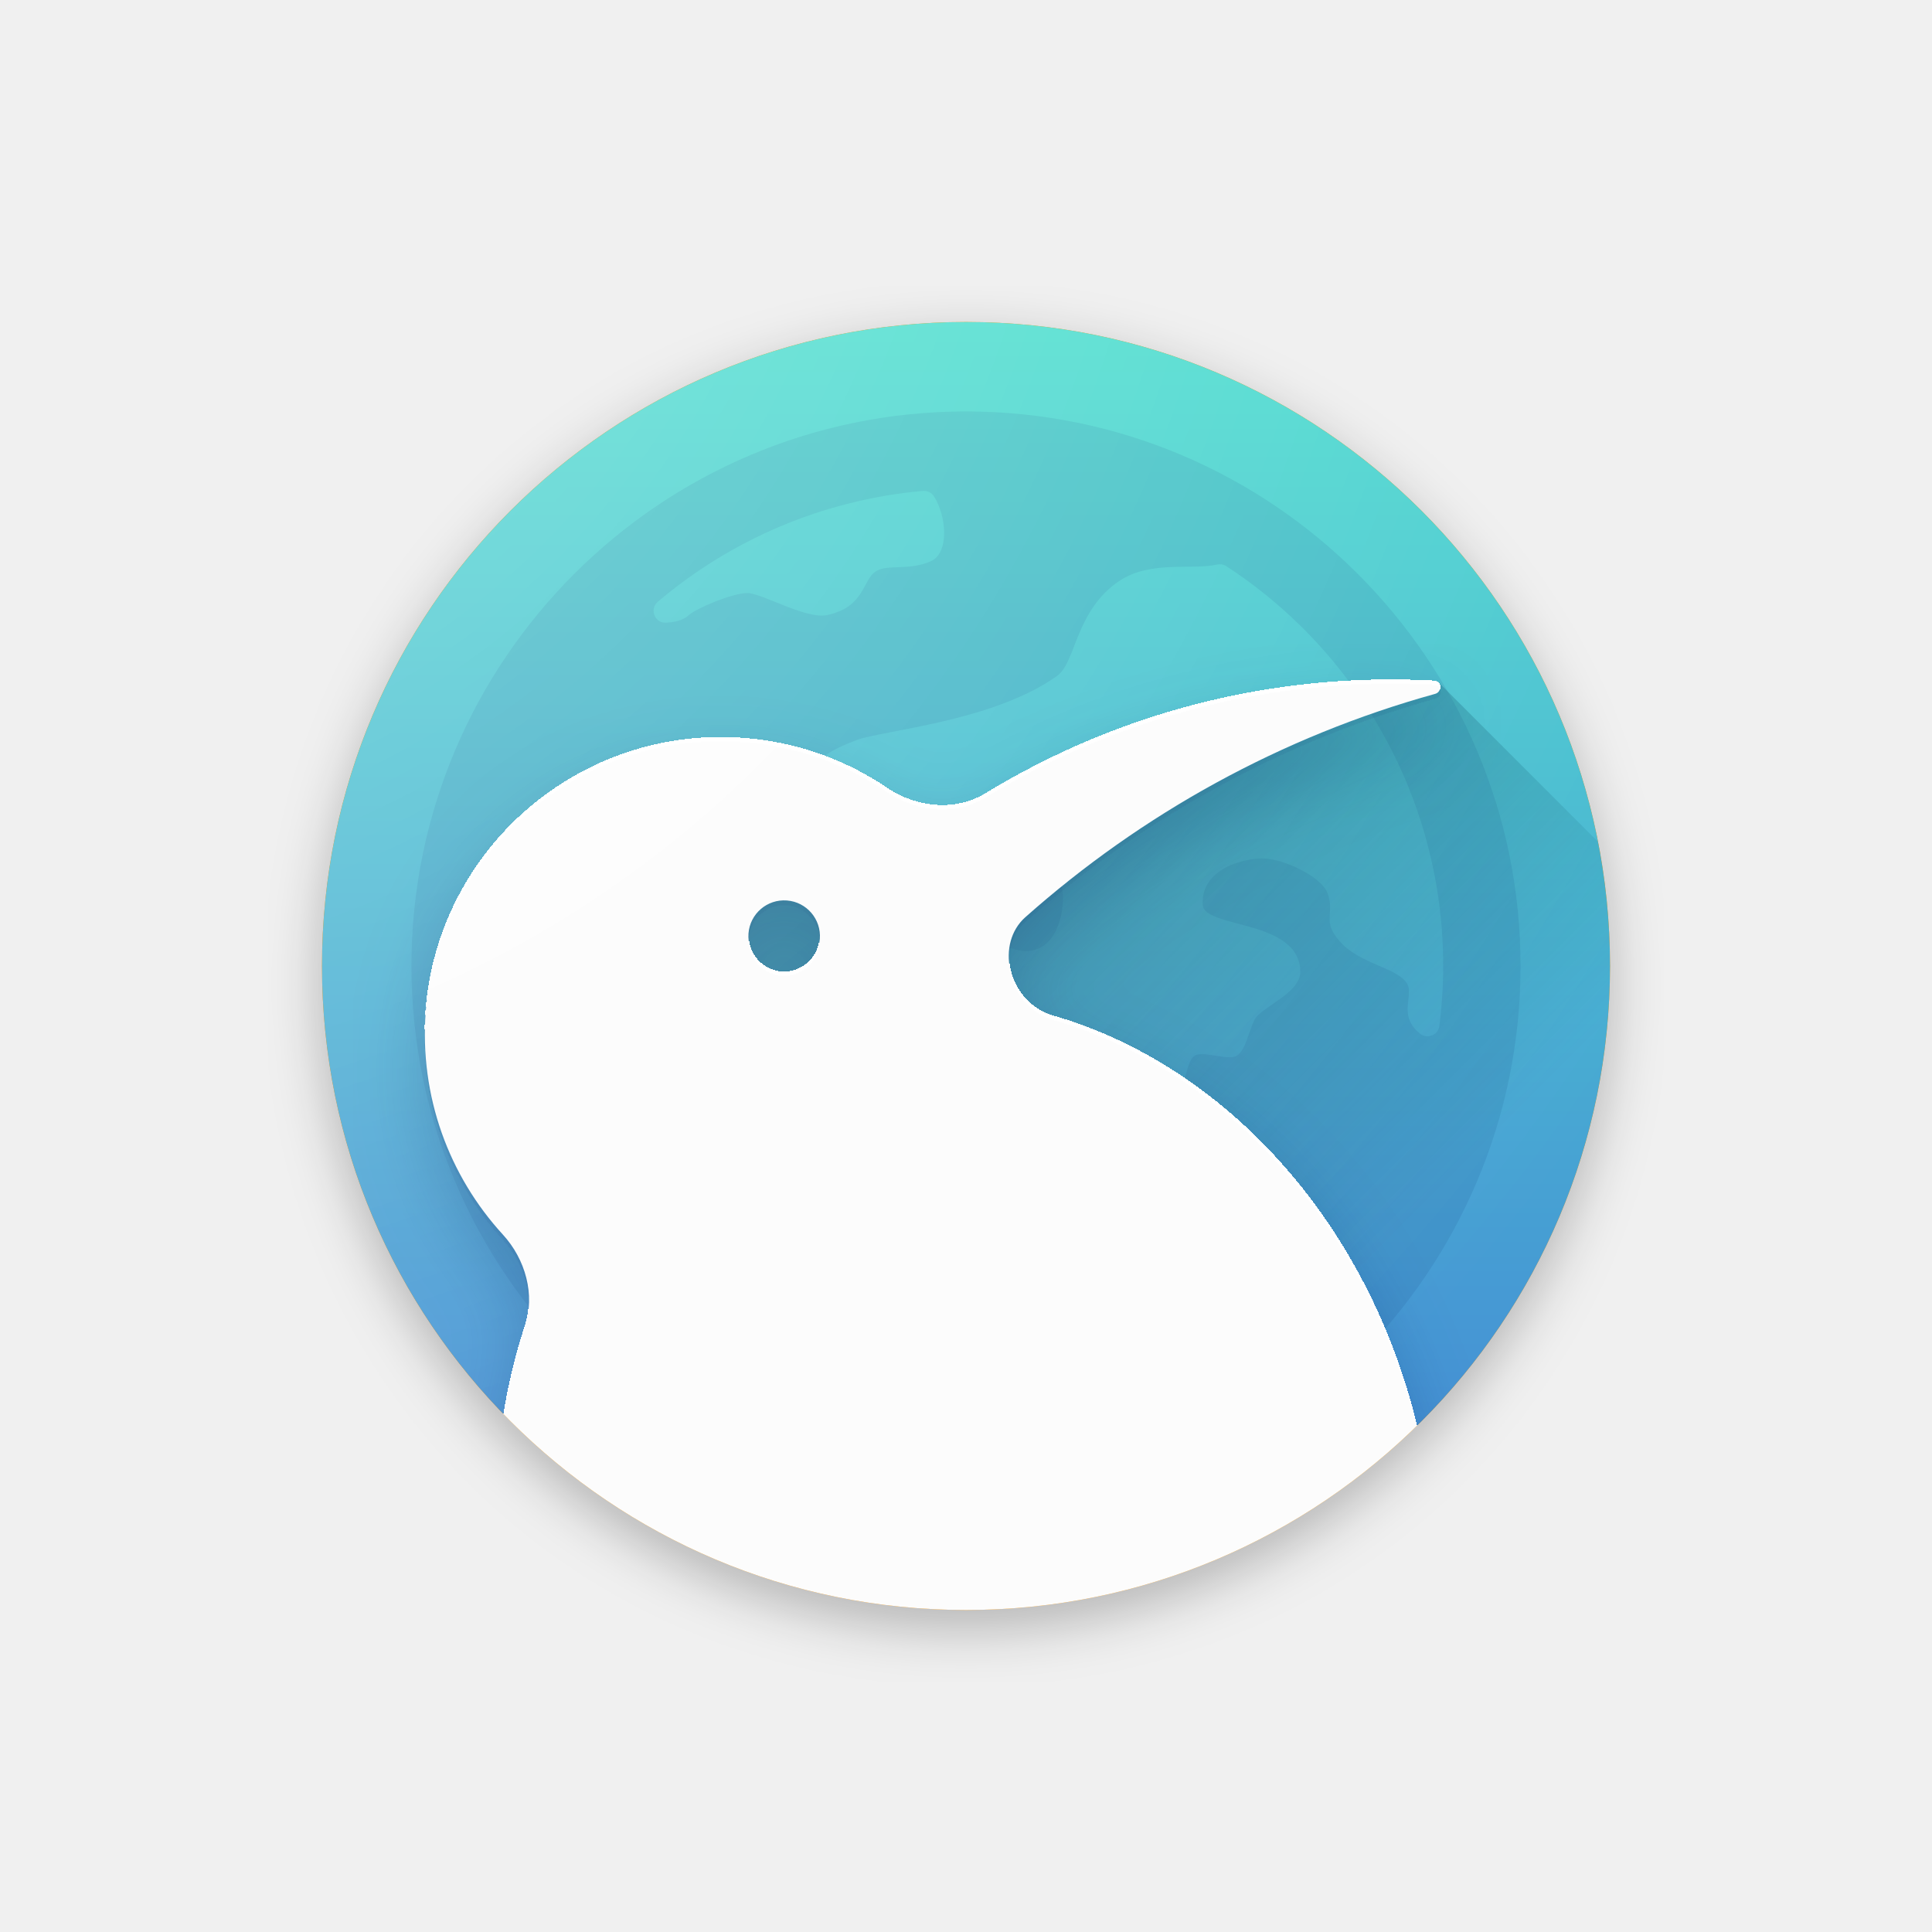
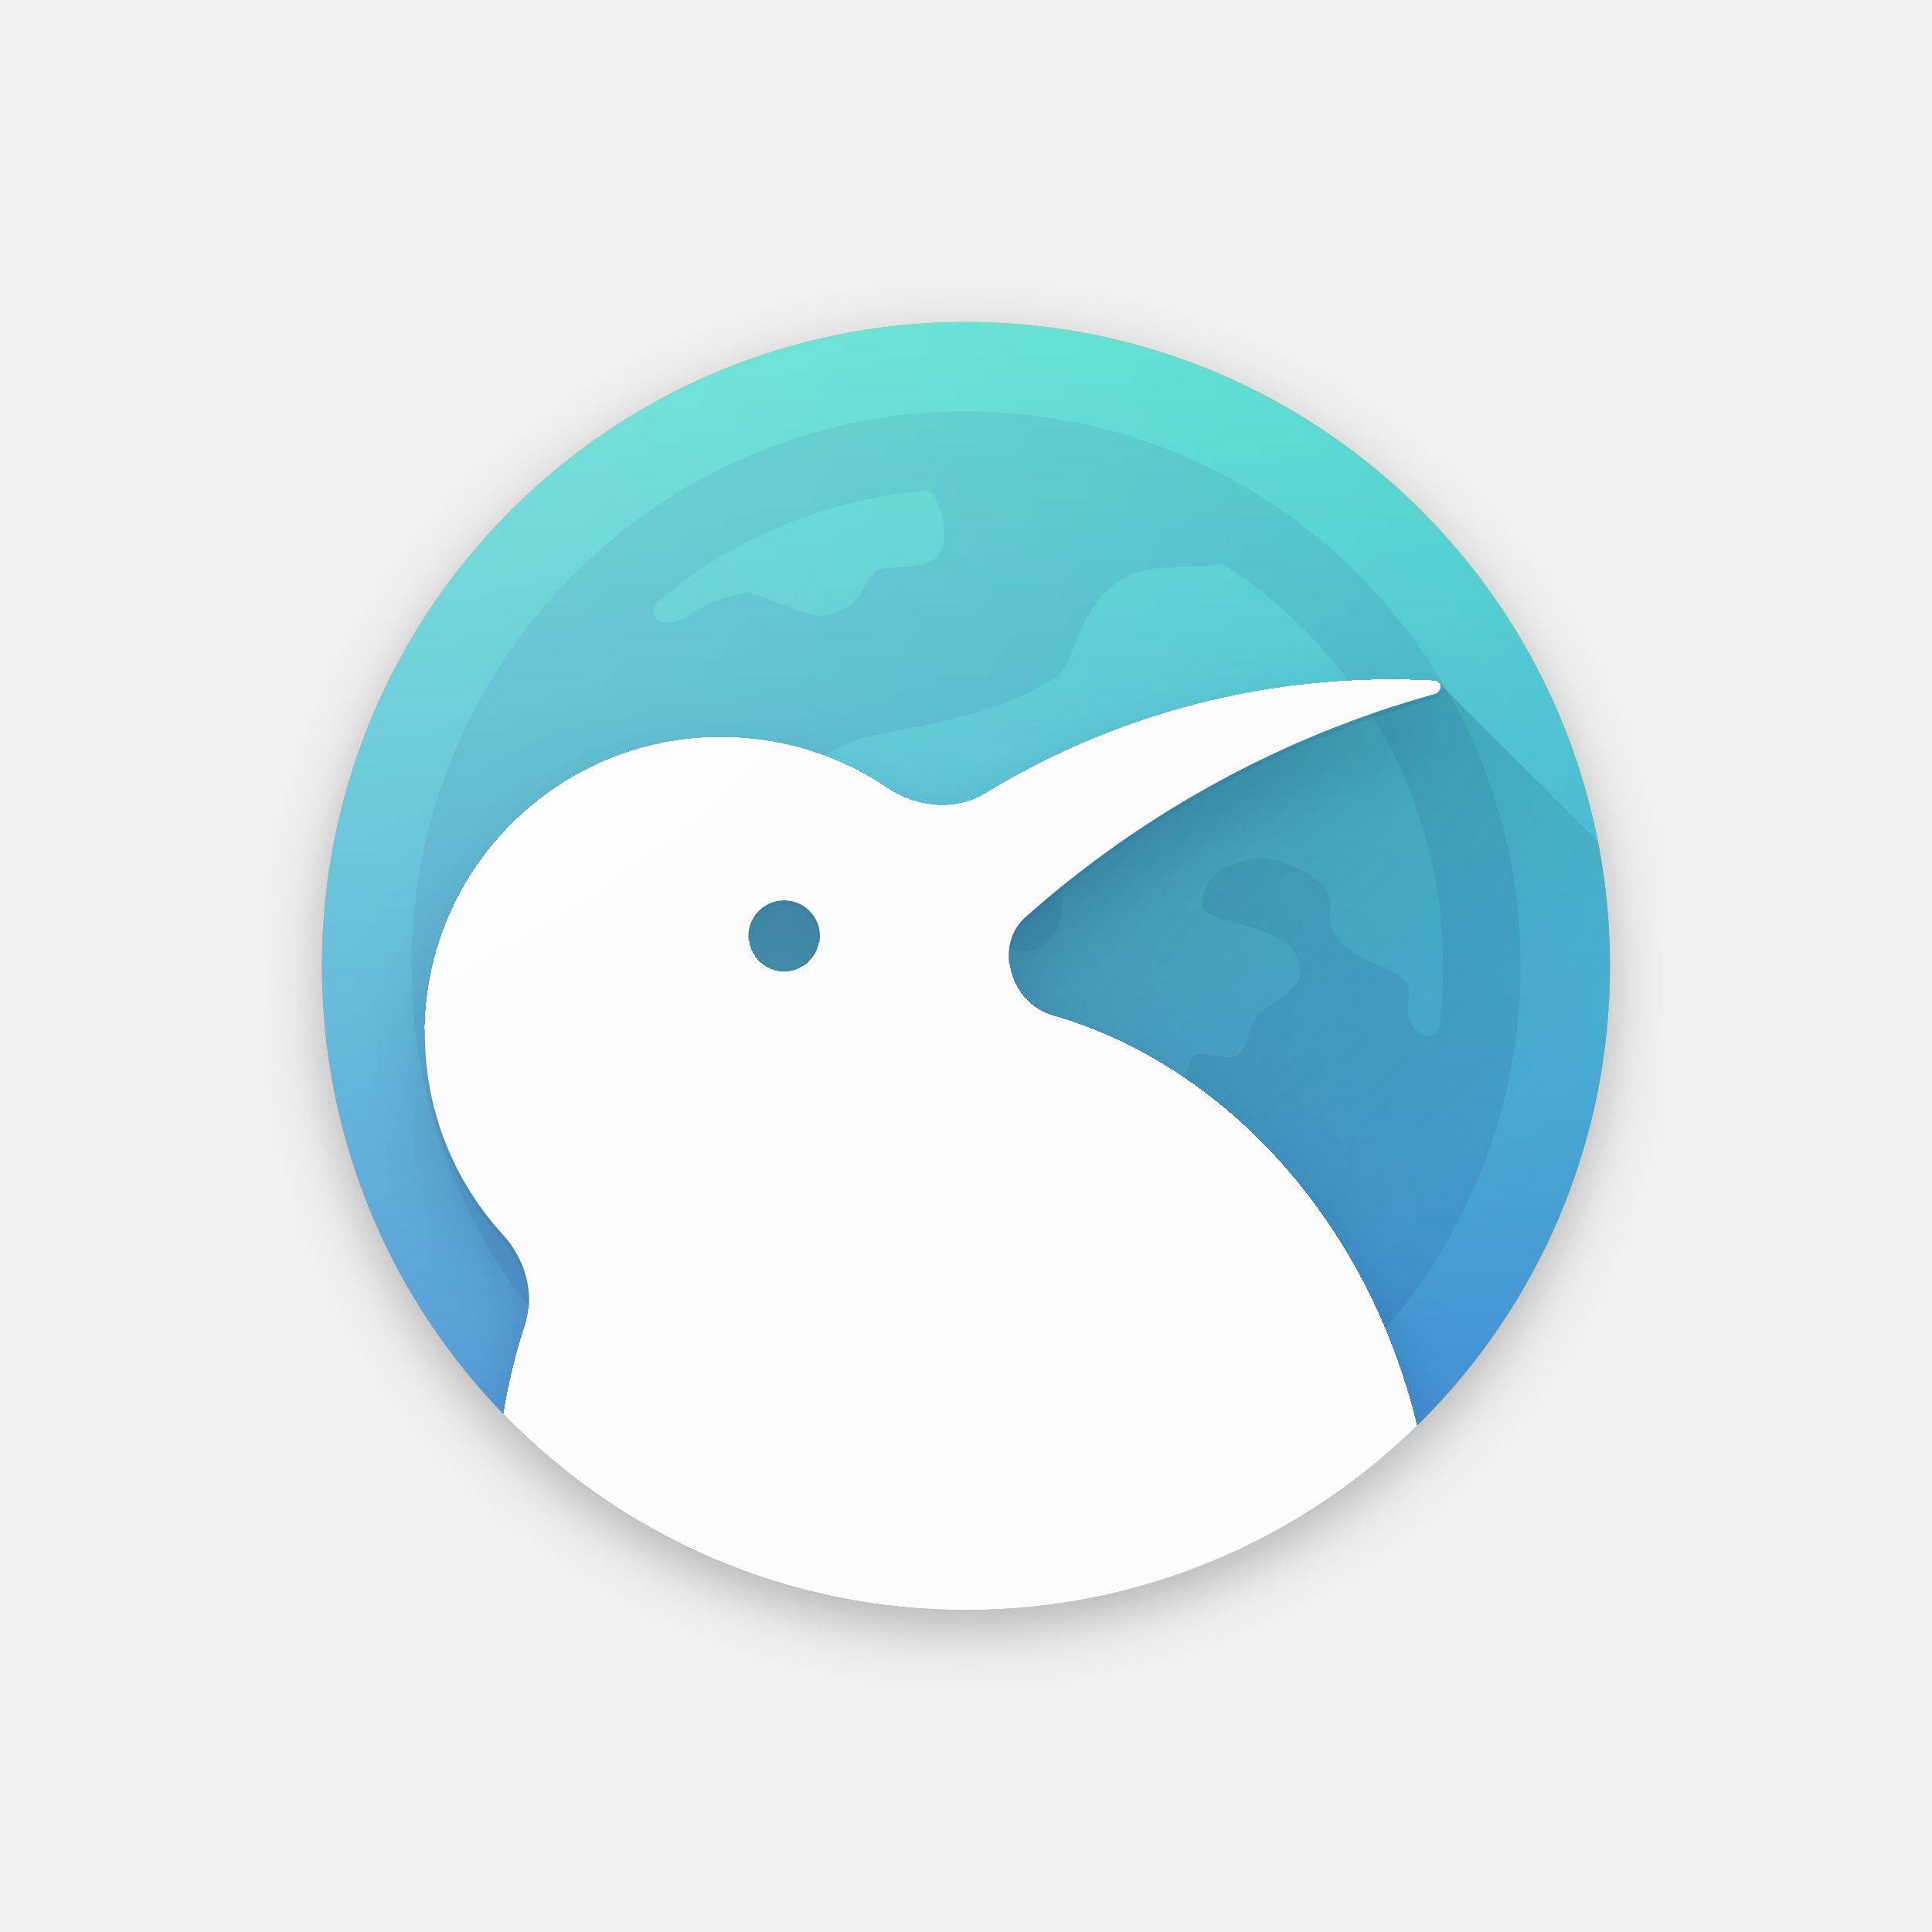
- <svg xmlns="http://www.w3.org/2000/svg" width="432" height="432" viewBox="0 0 432 432" fill="none">
-   <g filter="url(#filter0_d_173_173)">
-     <circle cx="216" cy="216" r="144" fill="#FF9800" />
-   </g>
-   <mask id="mask0_173_173" style="mask-type:alpha" maskUnits="userSpaceOnUse" x="72" y="72" width="288" height="288">
-     <circle cx="216" cy="216" r="144" fill="#FF9800" />
-   </mask>
-   <g mask="url(#mask0_173_173)">
-     <rect width="432" height="432" fill="url(#paint0_linear_173_173)" />
-     <path opacity="0.1" d="M216 92C147.627 92 92 147.627 92 216C92 284.373 147.627 340 216 340C284.373 340 340 284.373 340 216C340 147.627 284.373 92 216 92ZM321.844 229.418C321.59 231.434 319.165 232.414 317.57 231.151C312.432 227.082 316.218 222.65 314.641 219.968C312.478 216.294 304.101 215.697 299.507 210.417C295.426 205.725 298.616 204.425 296.808 199.626C295.452 196.024 286.371 191.428 281.071 191.984C274.023 192.723 268.533 196.339 268.934 202.325C269.291 207.698 290.694 205.483 290.749 217.318C290.769 222.07 281.881 225.268 280.535 227.965C279.185 230.661 278.516 234.851 276.575 236.042C274.589 237.262 269.184 234.883 267.134 236.042C265.384 237.031 265.283 242.236 263.538 243.234C261.439 244.433 251.551 245.63 248.401 249.679C245.255 253.725 246.752 263.916 245.105 267.062C243.384 270.347 238.063 276.353 237.164 280.699C235.849 287.049 238.565 294.103 237.014 298.532C233.36 308.974 210.746 314.433 200.148 306.624C194.453 302.428 199.352 294.881 195.652 290.14C193.717 287.66 191.307 287.594 187.261 282.199C183.215 276.803 188.311 270.061 185.311 265.116C181.456 258.754 155.872 251.565 151.745 242.337C148.466 235.004 147.999 217.612 150.245 210.417C151.814 205.394 160.843 203.139 164.182 200.376C167.167 197.908 169.728 191.684 176.32 190.635C181.721 189.775 187.561 195.58 190.257 197.377C192.953 199.176 197.899 196.477 202.395 197.827C206.89 199.176 222.174 212.664 229.369 212.664C236.561 212.664 238.36 203.222 237.461 198.277C236.561 193.331 228.019 193.781 224.873 191.532C221.727 189.285 217.681 180.744 212.286 180.744C206.89 180.744 197.899 186.476 191.157 187.373C184.415 188.273 180.351 183.157 180.031 176.92C179.694 170.403 186.603 167.32 191.607 165.457C197.339 163.32 222.289 161.299 236.451 151.07C240.575 148.091 240.515 136.357 250.388 129.829C257.231 125.304 266.526 127.476 271.97 126.261C272.734 126.091 273.536 126.161 274.191 126.587C307.988 148.625 327.069 188.094 321.844 229.418ZM206.331 109.769C207.303 109.683 208.272 110.121 208.805 110.937C211.64 115.272 212.335 123.623 208.156 125.48C203.228 127.672 198.652 126.12 195.973 127.672C192.772 129.523 193.576 135.683 184.945 137.531C180.207 138.546 170.365 132.603 167.081 132.603C163.796 132.603 155.58 136.043 153.937 137.609C152.832 138.661 150.77 139.186 148.812 139.232C146.367 139.293 145.193 136.158 147.062 134.575C163.346 120.771 183.835 111.791 206.331 109.769Z" fill="#002B6D" />
-     <g clip-path="url(#clip0_173_173)">
-       <path d="M220.643 177.432C249.734 159.708 284.284 150.286 320.849 152.258C321.391 152.287 321.778 152.549 322 152.907L432 262.907V432H294.326H146.552C130.444 414.414 118.539 391.249 113.563 364.709C109.072 340.752 110.839 317.312 117.583 296.629C119.911 289.49 117.716 281.586 112.644 276.051C100.68 262.996 93.941 245.199 95.402 226.135C98.2 189.615 130.029 162.275 166.494 165.069C178.361 165.978 189.256 169.967 198.459 176.193C205.061 180.659 213.835 181.579 220.643 177.432Z" fill="url(#paint1_linear_173_173)" />
-       <g filter="url(#filter1_ddi_173_173)">
-         <path fill-rule="evenodd" clip-rule="evenodd" d="M320.893 155.152C322.52 154.702 322.33 152.349 320.645 152.258C284.079 150.286 249.53 159.709 220.438 177.432C213.631 181.579 204.857 180.659 198.254 176.193C189.051 169.967 178.156 165.979 166.29 165.07C129.825 162.276 97.995 189.616 95.197 226.135C93.737 245.199 100.476 262.996 112.439 276.051C117.512 281.587 119.706 289.491 117.378 296.629C110.634 317.313 108.867 340.752 113.359 364.709C125.831 431.234 181.839 476.559 238.456 465.944C295.073 455.33 330.86 392.795 318.388 326.27C309.065 276.542 275.415 238.66 235.369 227.134C230.575 225.754 226.963 221.663 225.884 216.793C224.939 212.525 225.992 207.999 229.259 205.096C255.311 181.946 286.568 164.658 320.893 155.152ZM174.73 217.3C179.135 217.638 182.98 214.34 183.317 209.935C183.655 205.53 180.357 201.685 175.952 201.347C171.547 201.01 167.702 204.307 167.364 208.713C167.027 213.118 170.324 216.963 174.73 217.3Z" fill="#FCFCFC" />
-       </g>
-       <rect width="432" height="432" fill="url(#paint2_radial_173_173)" />
-     </g>
-   </g>
+ <svg xmlns="http://www.w3.org/2000/svg" version="1.1" viewBox="0 0 432 432" fill="none" stroke="none" fill-rule="evenodd" clip-rule="evenodd">
  <defs>
-     <filter id="filter0_d_173_173" x="60" y="64" width="312" height="312" filterUnits="userSpaceOnUse" color-interpolation-filters="sRGB">
-       <feFlood flood-opacity="0" result="BackgroundImageFix" />
-       <feColorMatrix in="SourceAlpha" type="matrix" values="0 0 0 0 0 0 0 0 0 0 0 0 0 0 0 0 0 0 127 0" result="hardAlpha" />
+     <mask id="m1" x="72" y="72" width="288" height="288" mask-type="alpha" maskUnits="userSpaceOnUse">
+       <circle cx="216" cy="216" r="144" fill="rgb(255,152,0)" />
+     </mask>
+     <filter id="f1" x="60" y="64" width="312" height="312" filterUnits="userSpaceOnUse" color-interpolation-filters="sRGB">
+       <feFlood flood-opacity="0" result="bgfix" />
+       <feColorMatrix in="SourceAlpha" type="matrix" values="0 0 0 0 0 0 0 0 0 0 0 0 0 0 0 0 0 0 127 0" result="alpha" />
      <feOffset dy="4" />
      <feGaussianBlur stdDeviation="6" />
      <feColorMatrix type="matrix" values="0 0 0 0 0 0 0 0 0 0 0 0 0 0 0 0 0 0 0.25 0" />
-       <feBlend mode="normal" in2="BackgroundImageFix" result="effect1_dropShadow_173_173" />
-       <feBlend mode="normal" in="SourceGraphic" in2="effect1_dropShadow_173_173" result="shape" />
+       <feBlend mode="normal" in2="bgfix" result="shadow" />
+       <feBlend mode="normal" in="SourceGraphic" in2="shadow" />
    </filter>
-     <filter id="filter1_ddi_173_173" x="79" y="144" width="259.016" height="347.486" filterUnits="userSpaceOnUse" color-interpolation-filters="sRGB">
-       <feFlood flood-opacity="0" result="BackgroundImageFix" />
-       <feColorMatrix in="SourceAlpha" type="matrix" values="0 0 0 0 0 0 0 0 0 0 0 0 0 0 0 0 0 0 127 0" result="hardAlpha" />
+     <filter id="f2" x="79" y="144" width="259.016" height="347.486" filterUnits="userSpaceOnUse" color-interpolation-filters="sRGB">
+       <feFlood flood-opacity="0" result="bgfix" />
+       <feColorMatrix in="SourceAlpha" type="matrix" values="0 0 0 0 0 0 0 0 0 0 0 0 0 0 0 0 0 0 127 0" result="alpha" />
      <feOffset dy="8" />
      <feGaussianBlur stdDeviation="8" />
-       <feColorMatrix type="matrix" values="0 0 0 0 0 0 0 0 0 0.198 0 0 0 0 0.43 0 0 0 0.3 0" />
-       <feBlend mode="normal" in2="BackgroundImageFix" result="effect1_dropShadow_173_173" />
-       <feColorMatrix in="SourceAlpha" type="matrix" values="0 0 0 0 0 0 0 0 0 0 0 0 0 0 0 0 0 0 127 0" result="hardAlpha" />
+       <feColorMatrix type="matrix" values="0 0 0 0 0 0 0 0 0 0.2 0 0 0 0 0.43 0 0 0 0.3 0" />
+       <feBlend mode="normal" in2="bgfix" result="shadow" />
+       <feColorMatrix in="SourceAlpha" type="matrix" values="0 0 0 0 0 0 0 0 0 0 0 0 0 0 0 0 0 0 127 0" result="alpha" />
      <feOffset dy="1" />
-       <feColorMatrix type="matrix" values="0 0 0 0 0 0 0 0 0 0.196 0 0 0 0 0.431 0 0 0 0.1 0" />
-       <feBlend mode="normal" in2="effect1_dropShadow_173_173" result="effect2_dropShadow_173_173" />
-       <feBlend mode="normal" in="SourceGraphic" in2="effect2_dropShadow_173_173" result="shape" />
-       <feColorMatrix in="SourceAlpha" type="matrix" values="0 0 0 0 0 0 0 0 0 0 0 0 0 0 0 0 0 0 127 0" result="hardAlpha" />
+       <feColorMatrix type="matrix" values="0 0 0 0 0 0 0 0 0 0.2 0 0 0 0 0.43 0 0 0 0.1 0" />
+       <feBlend mode="normal" in2="shadow" result="shadow" />
+       <feBlend mode="normal" in="SourceGraphic" in2="shadow" result="shape" />
+       <feColorMatrix in="SourceAlpha" type="matrix" values="0 0 0 0 0 0 0 0 0 0 0 0 0 0 0 0 0 0 127 0" result="alpha" />
      <feOffset dy="1" />
-       <feComposite in2="hardAlpha" operator="arithmetic" k2="-1" k3="1" />
+       <feComposite in2="alpha" operator="arithmetic" k2="-1" k3="1" />
      <feColorMatrix type="matrix" values="0 0 0 0 1 0 0 0 0 1 0 0 0 0 1 0 0 0 1 0" />
-       <feBlend mode="normal" in2="shape" result="effect3_innerShadow_173_173" />
+       <feBlend mode="normal" in2="shape" />
    </filter>
-     <linearGradient id="paint0_linear_173_173" x1="216" y1="0" x2="216" y2="432" gradientUnits="userSpaceOnUse">
-       <stop stop-color="#49F3CB" />
-       <stop offset="1" stop-color="#456ED8" />
+     <linearGradient id="g1" x1="216" y1="0" x2="216" y2="432" gradientUnits="userSpaceOnUse">
+       <stop offset="0" stop-color="rgb(73,243,203)" />
+       <stop offset="1" stop-color="rgb(69,110,216)" />
    </linearGradient>
-     <linearGradient id="paint1_linear_173_173" x1="225.42" y1="190.516" x2="311.5" y2="276.597" gradientUnits="userSpaceOnUse">
-       <stop stop-color="#00485F" stop-opacity="0.4" />
-       <stop offset="1" stop-color="#00485F" stop-opacity="0" />
+     <linearGradient id="g2" x1="225.4" y1="190.5" x2="311.5" y2="276.6" gradientUnits="userSpaceOnUse">
+       <stop offset="0" stop-color="rgb(0,72,95)" stop-opacity="0.4" />
+       <stop offset="1" stop-color="rgb(0,72,95)" stop-opacity="0" />
    </linearGradient>
-     <radialGradient id="paint2_radial_173_173" cx="0" cy="0" r="1" gradientUnits="userSpaceOnUse" gradientTransform="rotate(45) scale(610.94)">
-       <stop offset="0.141" stop-color="white" stop-opacity="0.3" />
-       <stop offset="0.713" stop-color="white" stop-opacity="0" />
+     <radialGradient id="g3" cx="0" cy="0" r="611" gradientUnits="userSpaceOnUse">
+       <stop offset="0.14" stop-color="rgb(255,255,255)" stop-opacity="0.3" />
+       <stop offset="0.71" stop-color="rgb(255,255,255)" stop-opacity="0" />
    </radialGradient>
-     <clipPath id="clip0_173_173">
-       <rect width="432" height="432" fill="white" />
+     <clipPath id="c1">
+       <rect width="432" height="432" fill="rgb(255,255,255)" />
    </clipPath>
  </defs>
+   <circle id="shadow" fill="rgb(255,152,0)" filter="url(#f1)" cx="216" cy="216" r="144" />
+   <rect id="background" fill="url(#g1)" mask="url(#m1)" width="432" height="432" />
+   <path id="globe" fill="rgb(0,43,109)" opacity="0.1" mask="url(#m1)" d="M216,92c-68.37,0,-124,55.63,-124,124c0,68.37,55.63,124,124,124c68.37,0,124,-55.63,124,-124c0,-68.37,-55.63,-124,-124,-124zm105.84,137.42c-0.25,2.01,-2.67,2.99,-4.27,1.73c-5.14,-4.07,-1.35,-8.5,-2.93,-11.18c-2.16,-3.68,-10.54,-4.27,-15.13,-9.55c-4.08,-4.69,-0.89,-5.99,-2.7,-10.79c-1.36,-3.61,-10.44,-8.2,-15.74,-7.65c-7.05,0.74,-12.54,4.36,-12.14,10.35c0.36,5.37,21.76,3.15,21.82,14.99c0.02,4.75,-8.87,7.95,-10.21,10.65c-1.35,2.69,-2.02,6.88,-3.96,8.07c-1.99,1.22,-7.4,-1.16,-9.45,0c-1.75,0.99,-1.85,6.2,-3.59,7.19c-2.1,1.2,-11.99,2.4,-15.14,6.45c-3.14,4.05,-1.65,14.24,-3.29,17.38c-1.73,3.29,-7.05,9.29,-7.95,13.64c-1.31,6.35,1.41,13.4,-0.15,17.83c-3.65,10.44,-26.26,15.9,-36.86,8.09c-5.7,-4.19,-0.8,-11.74,-4.5,-16.48c-1.93,-2.48,-4.34,-2.55,-8.39,-7.94c-4.04,-5.4,1.05,-12.14,-1.95,-17.08c-3.85,-6.37,-29.44,-13.55,-33.56,-22.78c-3.28,-7.34,-3.75,-24.73,-1.5,-31.92c1.56,-5.03,10.59,-7.28,13.93,-10.04c2.99,-2.47,5.55,-8.7,12.14,-9.74c5.4,-0.86,11.24,4.94,13.94,6.74c2.69,1.8,7.64,-0.9,12.14,0.45c4.49,1.35,19.77,14.83,26.97,14.83c7.19,0,8.99,-9.44,8.09,-14.38c-0.9,-4.95,-9.44,-4.5,-12.59,-6.75c-3.14,-2.24,-7.19,-10.79,-12.58,-10.79c-5.4,0,-14.39,5.74,-21.13,6.63c-6.74,0.9,-10.81,-4.21,-11.13,-10.45c-0.34,-6.52,6.57,-9.6,11.58,-11.46c5.73,-2.14,30.68,-4.16,44.84,-14.39c4.13,-2.98,4.07,-14.71,13.94,-21.24c6.84,-4.53,16.14,-2.35,21.58,-3.57c0.76,-0.17,1.57,-0.1,2.22,0.33c33.8,22.04,52.88,61.5,47.65,102.83zm-115.51,-119.65c0.97,-0.09,1.94,0.35,2.48,1.17c2.83,4.33,3.53,12.68,-0.65,14.54c-4.93,2.19,-9.51,0.64,-12.19,2.19c-3.2,1.85,-2.39,8.01,-11.02,9.86c-4.74,1.02,-14.58,-4.93,-17.87,-4.93c-3.28,0,-11.5,3.44,-13.14,5.01c-1.11,1.05,-3.17,1.58,-5.13,1.62c-2.44,0.06,-3.62,-3.07,-1.75,-4.65c16.29,-13.81,36.78,-22.79,59.27,-24.81z" />
+   <path id="kiwi-shadow" fill="url(#g2)" clip-path="url(#c1)" mask="url(#m1)" d="M220.64,177.43c29.09,-17.72,63.64,-27.14,100.21,-25.17c0.54,0.03,0.93,0.29,1.15,0.65l110,110v169.09h-137.67h-147.78c-16.11,-17.59,-28.01,-40.75,-32.99,-67.29c-4.49,-23.96,-2.72,-47.4,4.02,-68.08c2.33,-7.14,0.14,-15.04,-4.94,-20.58c-11.96,-13.05,-18.7,-30.85,-17.24,-49.91c2.8,-36.52,34.63,-63.86,71.09,-61.07c11.87,0.91,22.77,4.9,31.97,11.12c6.6,4.47,15.38,5.39,22.18,1.24z" />
+   <path id="kiwi-shape" fill="rgb(252,252,252)" filter="url(#f2)" mask="url(#m1)" d="M320.89,155.15c1.63,-0.45,1.44,-2.8,-0.24,-2.89c-36.57,-1.97,-71.12,7.45,-100.21,25.17c-6.81,4.15,-15.58,3.23,-22.19,-1.24c-9.2,-6.22,-20.09,-10.21,-31.96,-11.12c-36.46,-2.79,-68.29,24.55,-71.09,61.07c-1.46,19.06,5.28,36.86,17.24,49.91c5.07,5.54,7.27,13.44,4.94,20.58c-6.75,20.68,-8.51,44.12,-4.02,68.08c12.47,66.52,68.48,111.85,125.1,101.23c56.61,-10.61,92.4,-73.14,79.93,-139.67c-9.32,-49.73,-42.97,-87.61,-83.02,-99.14c-4.79,-1.38,-8.41,-5.47,-9.49,-10.34c-0.94,-4.26,0.11,-8.79,3.38,-11.69c26.05,-23.15,57.31,-40.44,91.63,-49.95zm-146.16,62.15c4.41,0.34,8.25,-2.96,8.59,-7.36c0.34,-4.41,-2.96,-8.25,-7.37,-8.59c-4.4,-0.34,-8.25,2.96,-8.59,7.36c-0.33,4.41,2.96,8.25,7.37,8.59z" />
+   <rect id="specular" fill="url(#g3)" mask="url(#m1)" width="432" height="432" />
</svg>
